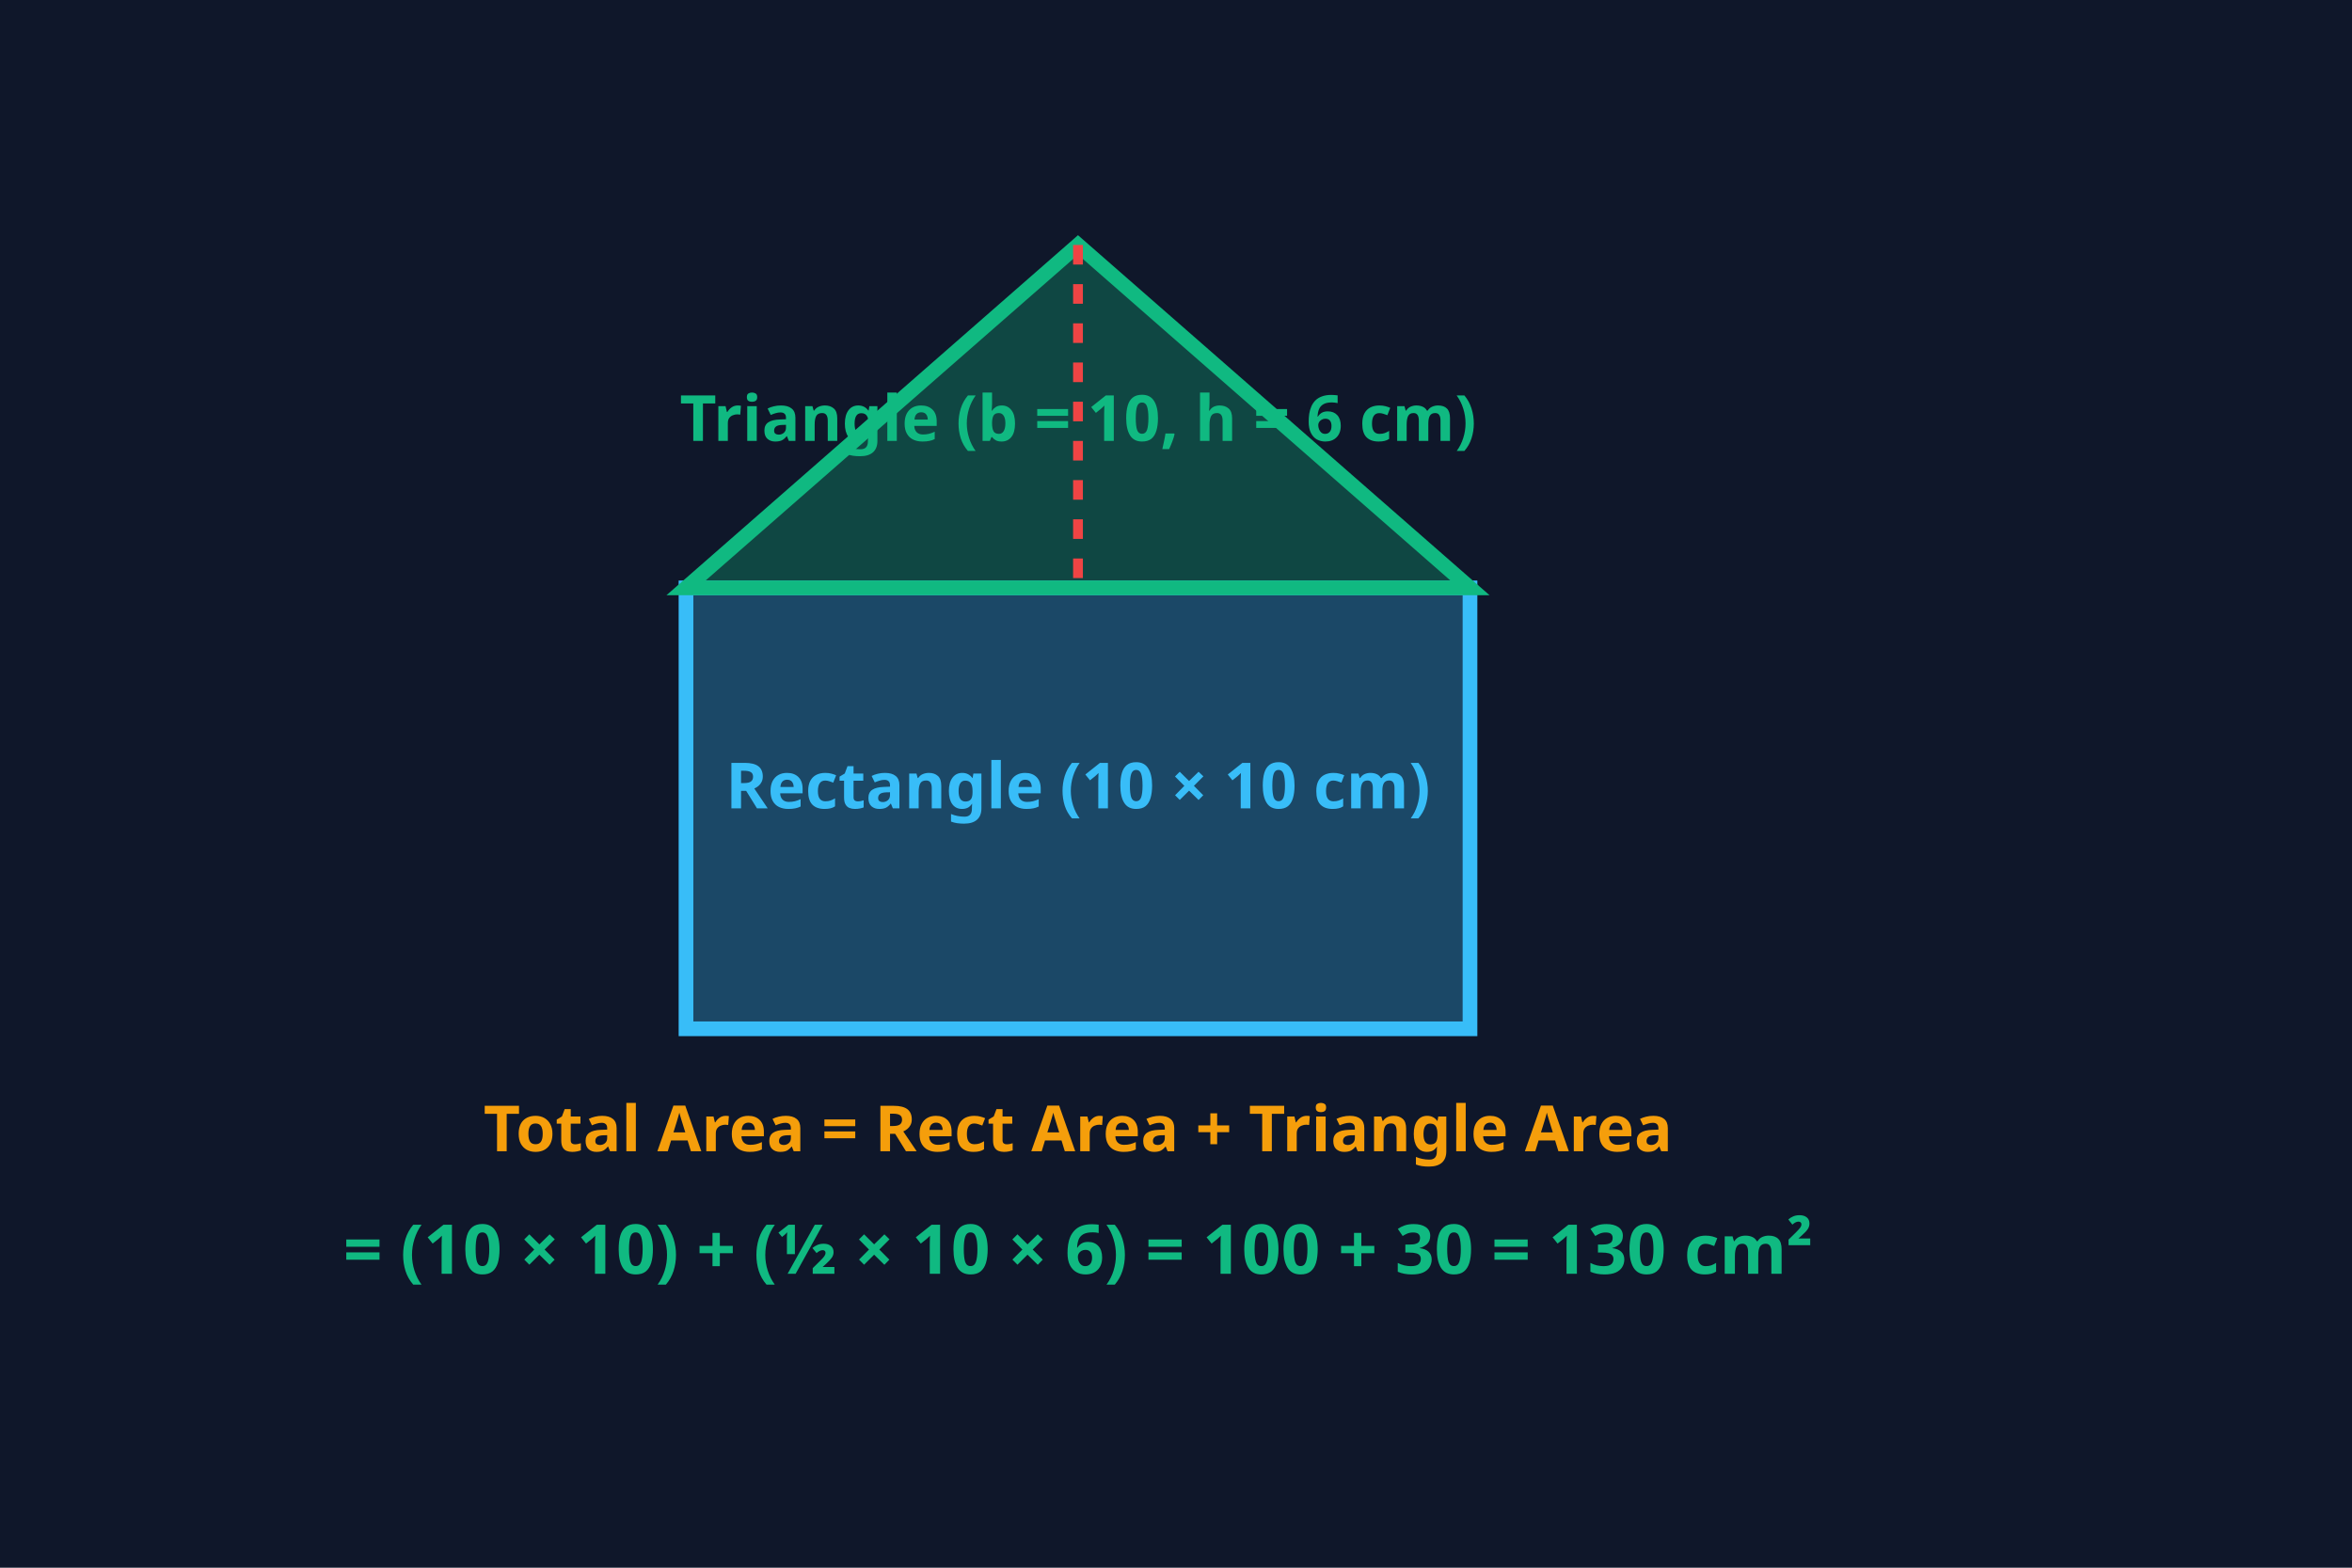
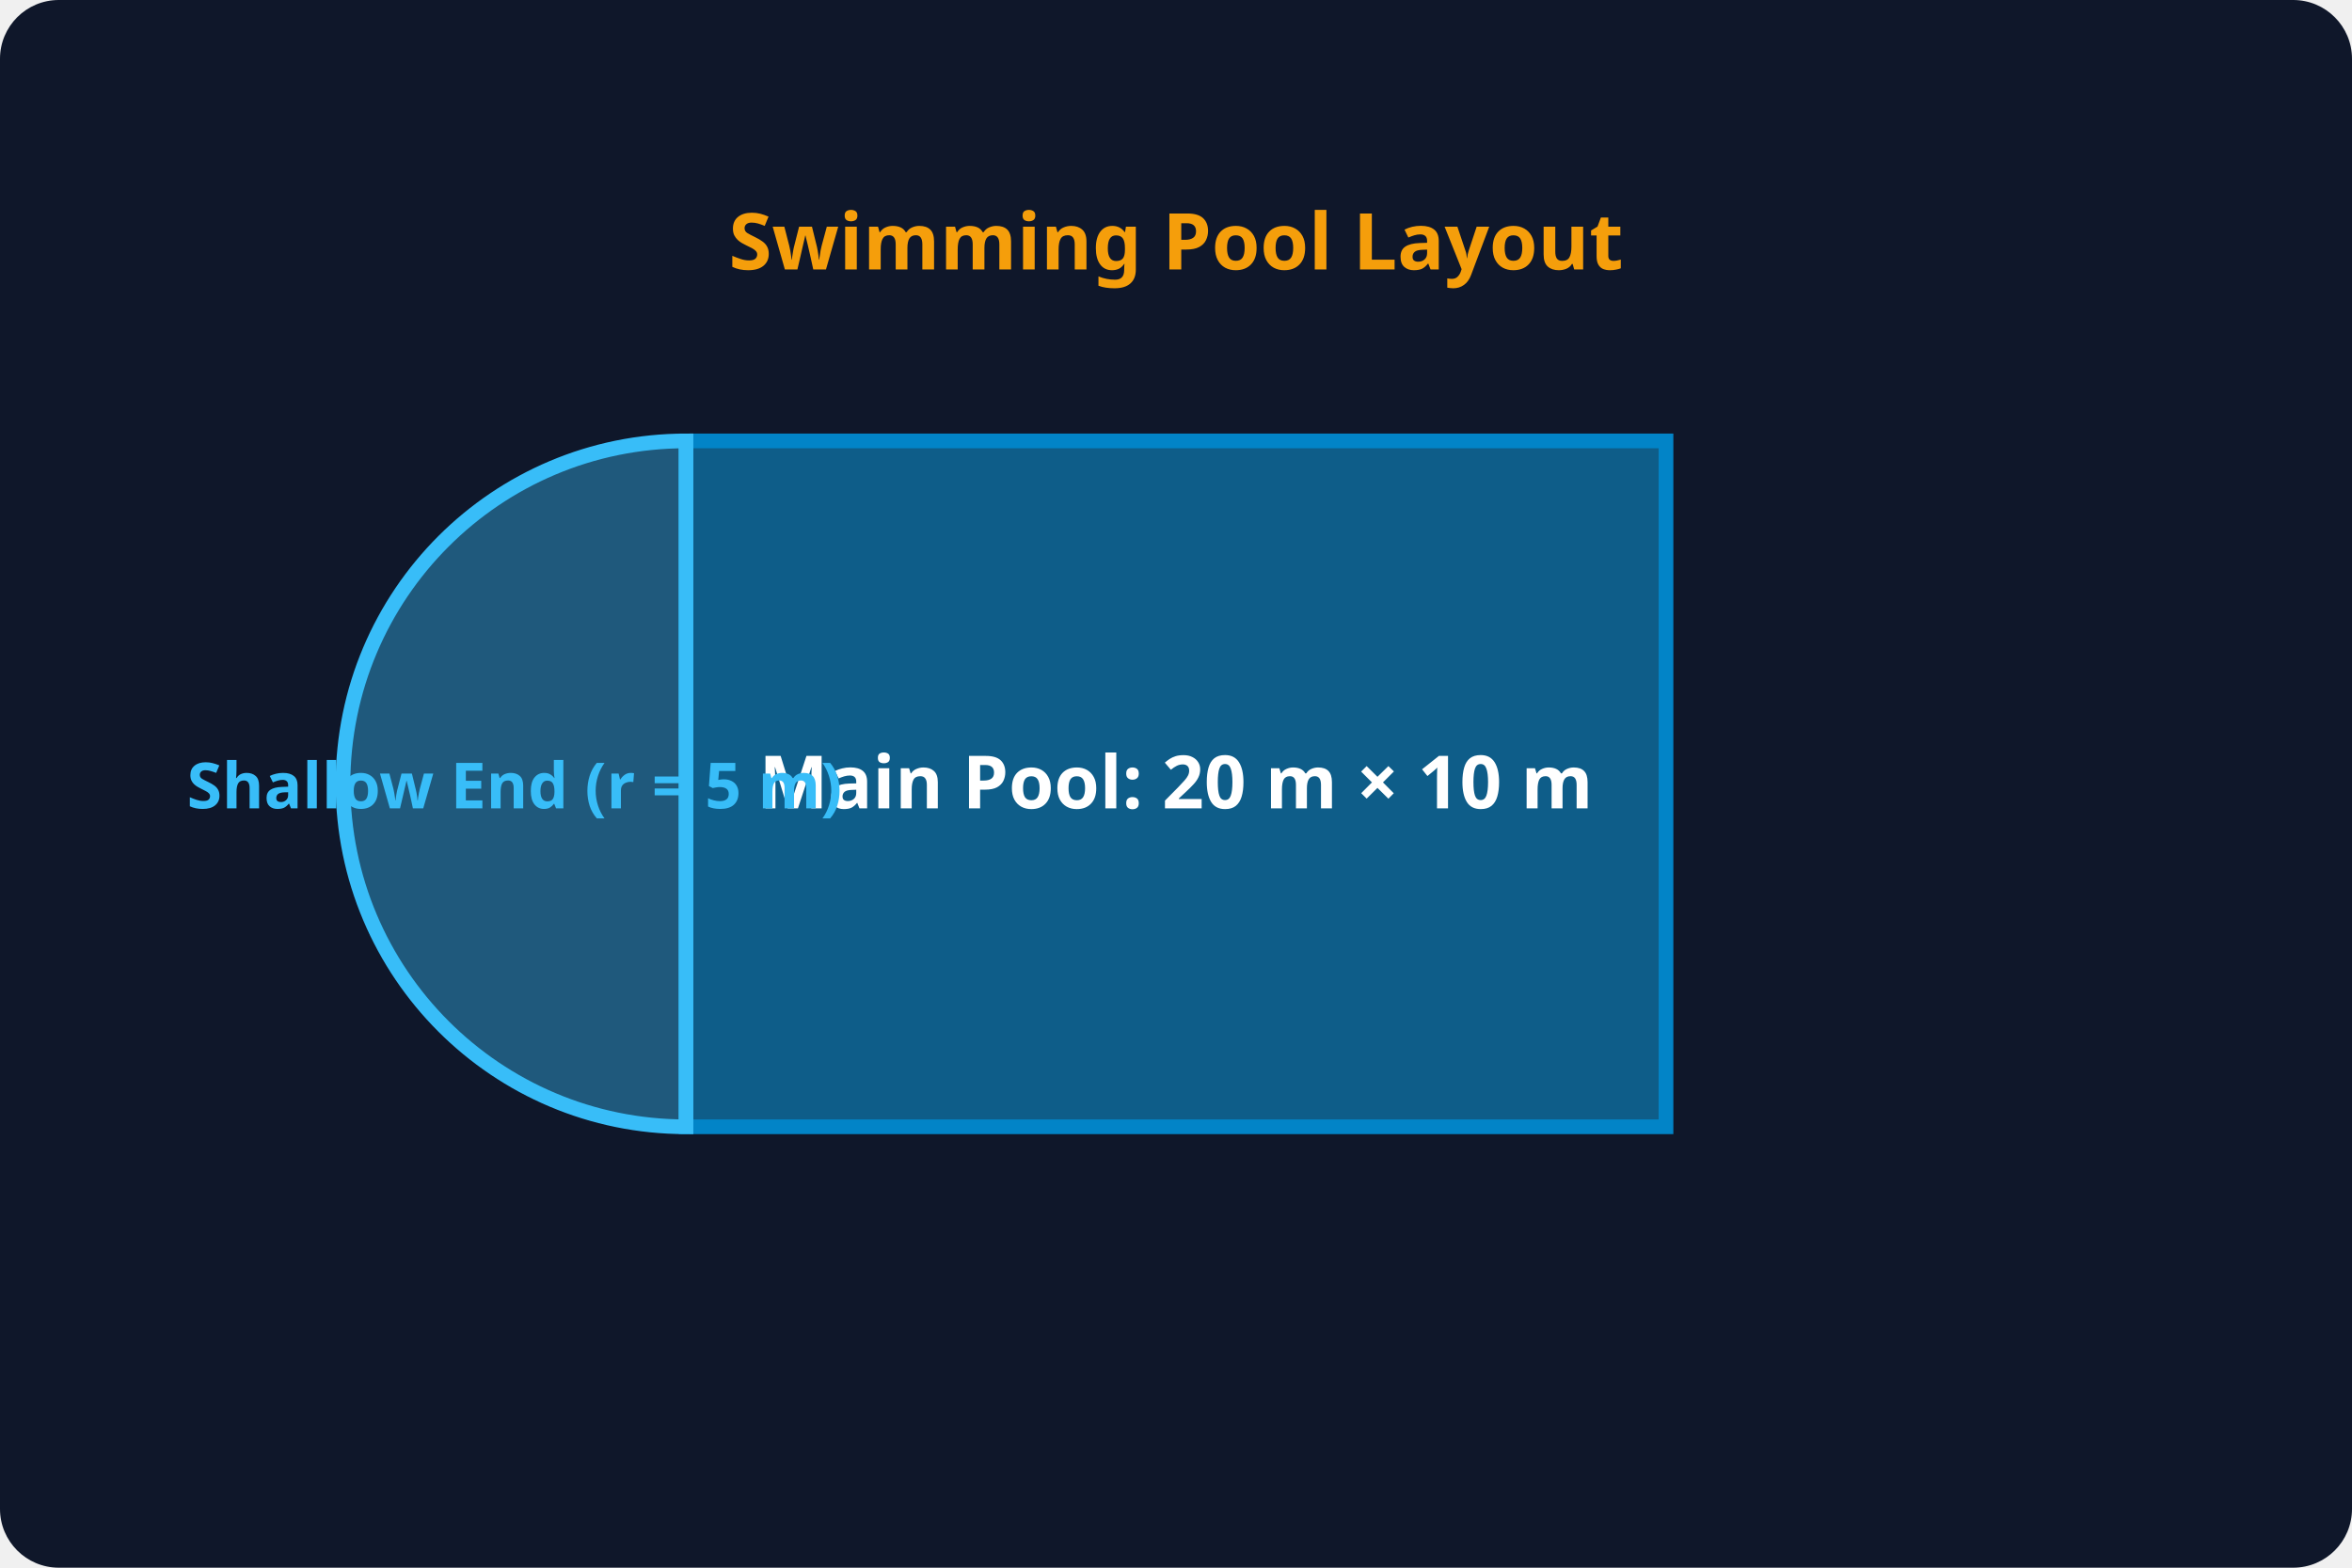
<svg xmlns="http://www.w3.org/2000/svg" width="480" height="320" viewBox="0 0 480 320">
  <defs>
    <marker id="arrow" viewBox="0 0 10 10" refX="5" refY="5" markerWidth="6" markerHeight="6" orient="auto-start-reverse">
      <path d="M 0 0 L 10 5 L 0 10 z" fill="#f59e0b" />
    </marker>
  </defs>
-   <rect width="100%" height="100%" fill="#0f172a" />
-   <g transform="translate(90, 20)">
-     <rect x="50" y="100" width="160" height="90" fill="rgba(56, 189, 248, 0.3)" stroke="#38bdf8" stroke-width="3" />
-     <polygon points="50,100 210,100 130,30" fill="rgba(16, 185, 129, 0.3)" stroke="#10b981" stroke-width="3" />
-     <line x1="130" y1="30" x2="130" y2="100" stroke="#ef4444" stroke-width="2" stroke-dasharray="4,4" />
-     <text x="130" y="145" text-anchor="middle" font-family="sans-serif" font-size="13" fill="#38bdf8" font-weight="bold">Rectangle (10 × 10 cm)</text>
-     <text x="130" y="70" text-anchor="middle" font-family="sans-serif" font-size="13" fill="#10b981" font-weight="bold">Triangle (b = 10, h = 6 cm)</text>
-     <text x="130" y="215" text-anchor="middle" font-family="sans-serif" font-size="13" fill="#f59e0b" font-weight="bold">Total Area = Rect Area + Triangle Area</text>
-     <text x="130" y="240" text-anchor="middle" font-family="sans-serif" font-size="14" fill="#10b981" font-weight="bold">= (10 × 10) + (½ × 10 × 6) = 100 + 30 = 130 cm²</text>
+   <rect width="100%" height="100%" fill="#0f172a" rx="12" />
+   <g transform="translate(70, 30)">
+     <text x="170" y="25" text-anchor="middle" font-family="sans-serif" font-size="16" fill="#f59e0b" font-weight="bold">Swimming Pool Layout</text>
+     <rect x="70" y="60" width="200" height="140" fill="rgba(14, 165, 233, 0.5)" stroke="#0284c7" stroke-width="3" />
+     <path d="M 70,60 A 70,70 0 0,0 70,200 Z" fill="rgba(56, 189, 248, 0.4)" stroke="#38bdf8" stroke-width="3" />
+     <text x="170" y="135" text-anchor="middle" font-family="sans-serif" font-size="15" fill="#ffffff" font-weight="bold">Main Pool: 20 m × 10 m</text>
+     <text x="35" y="135" text-anchor="middle" font-family="sans-serif" font-size="13" fill="#38bdf8" font-weight="bold">Shallow End (r = 5 m)</text>
  </g>
</svg>
